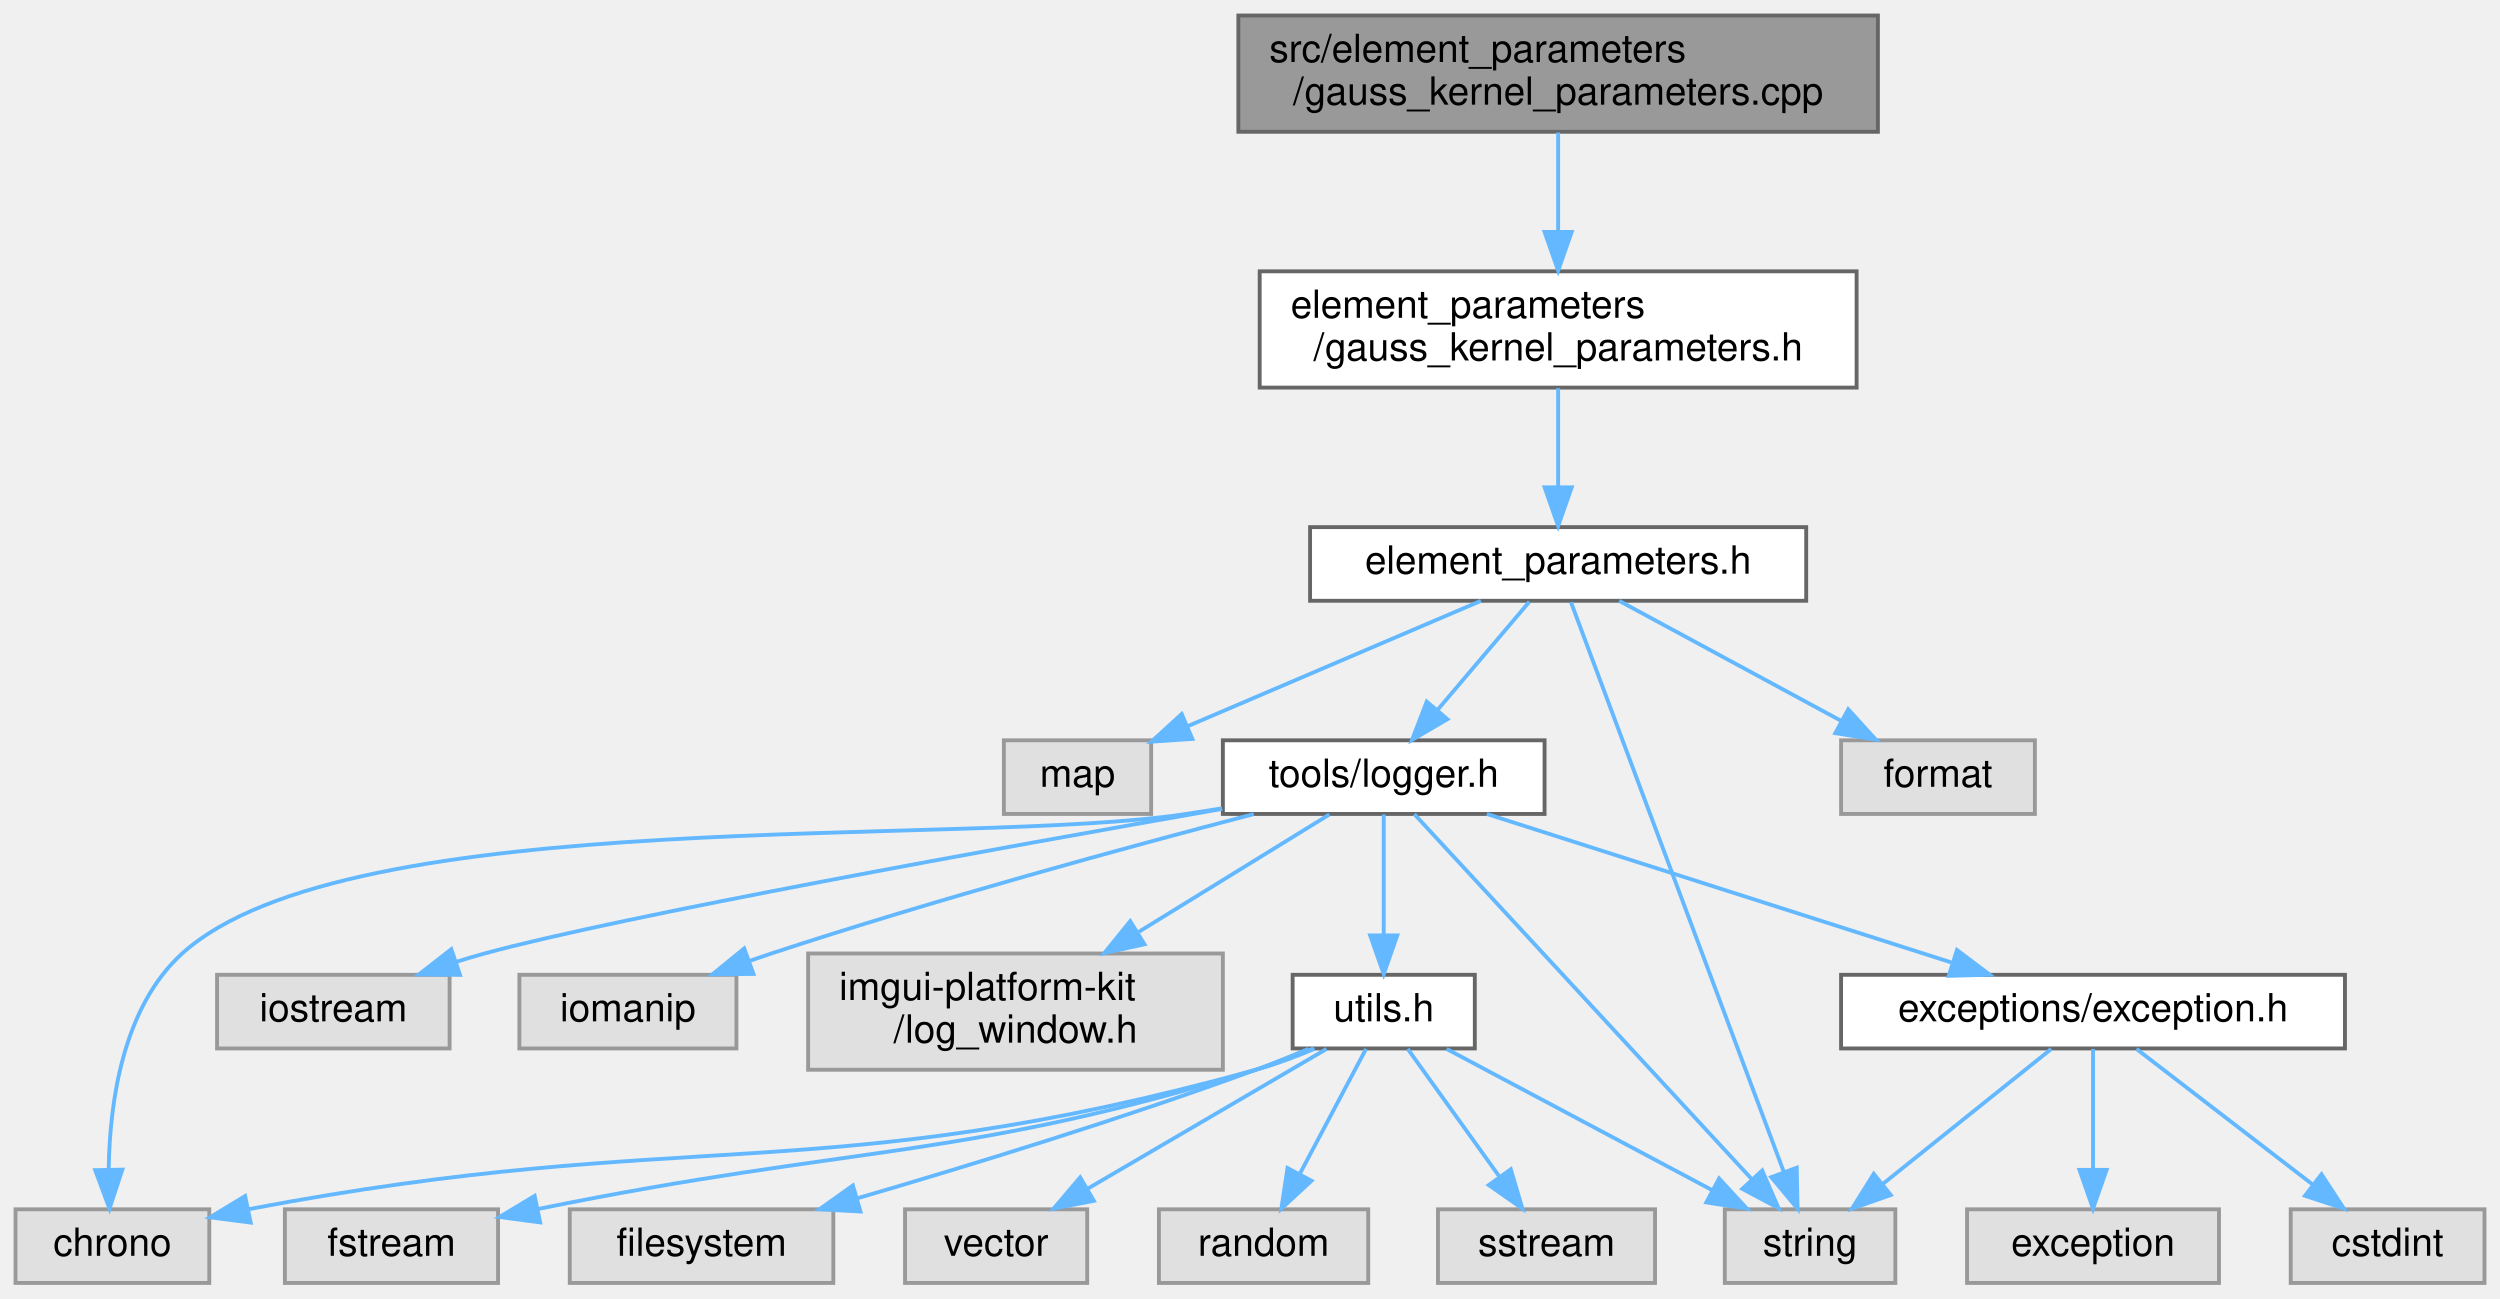
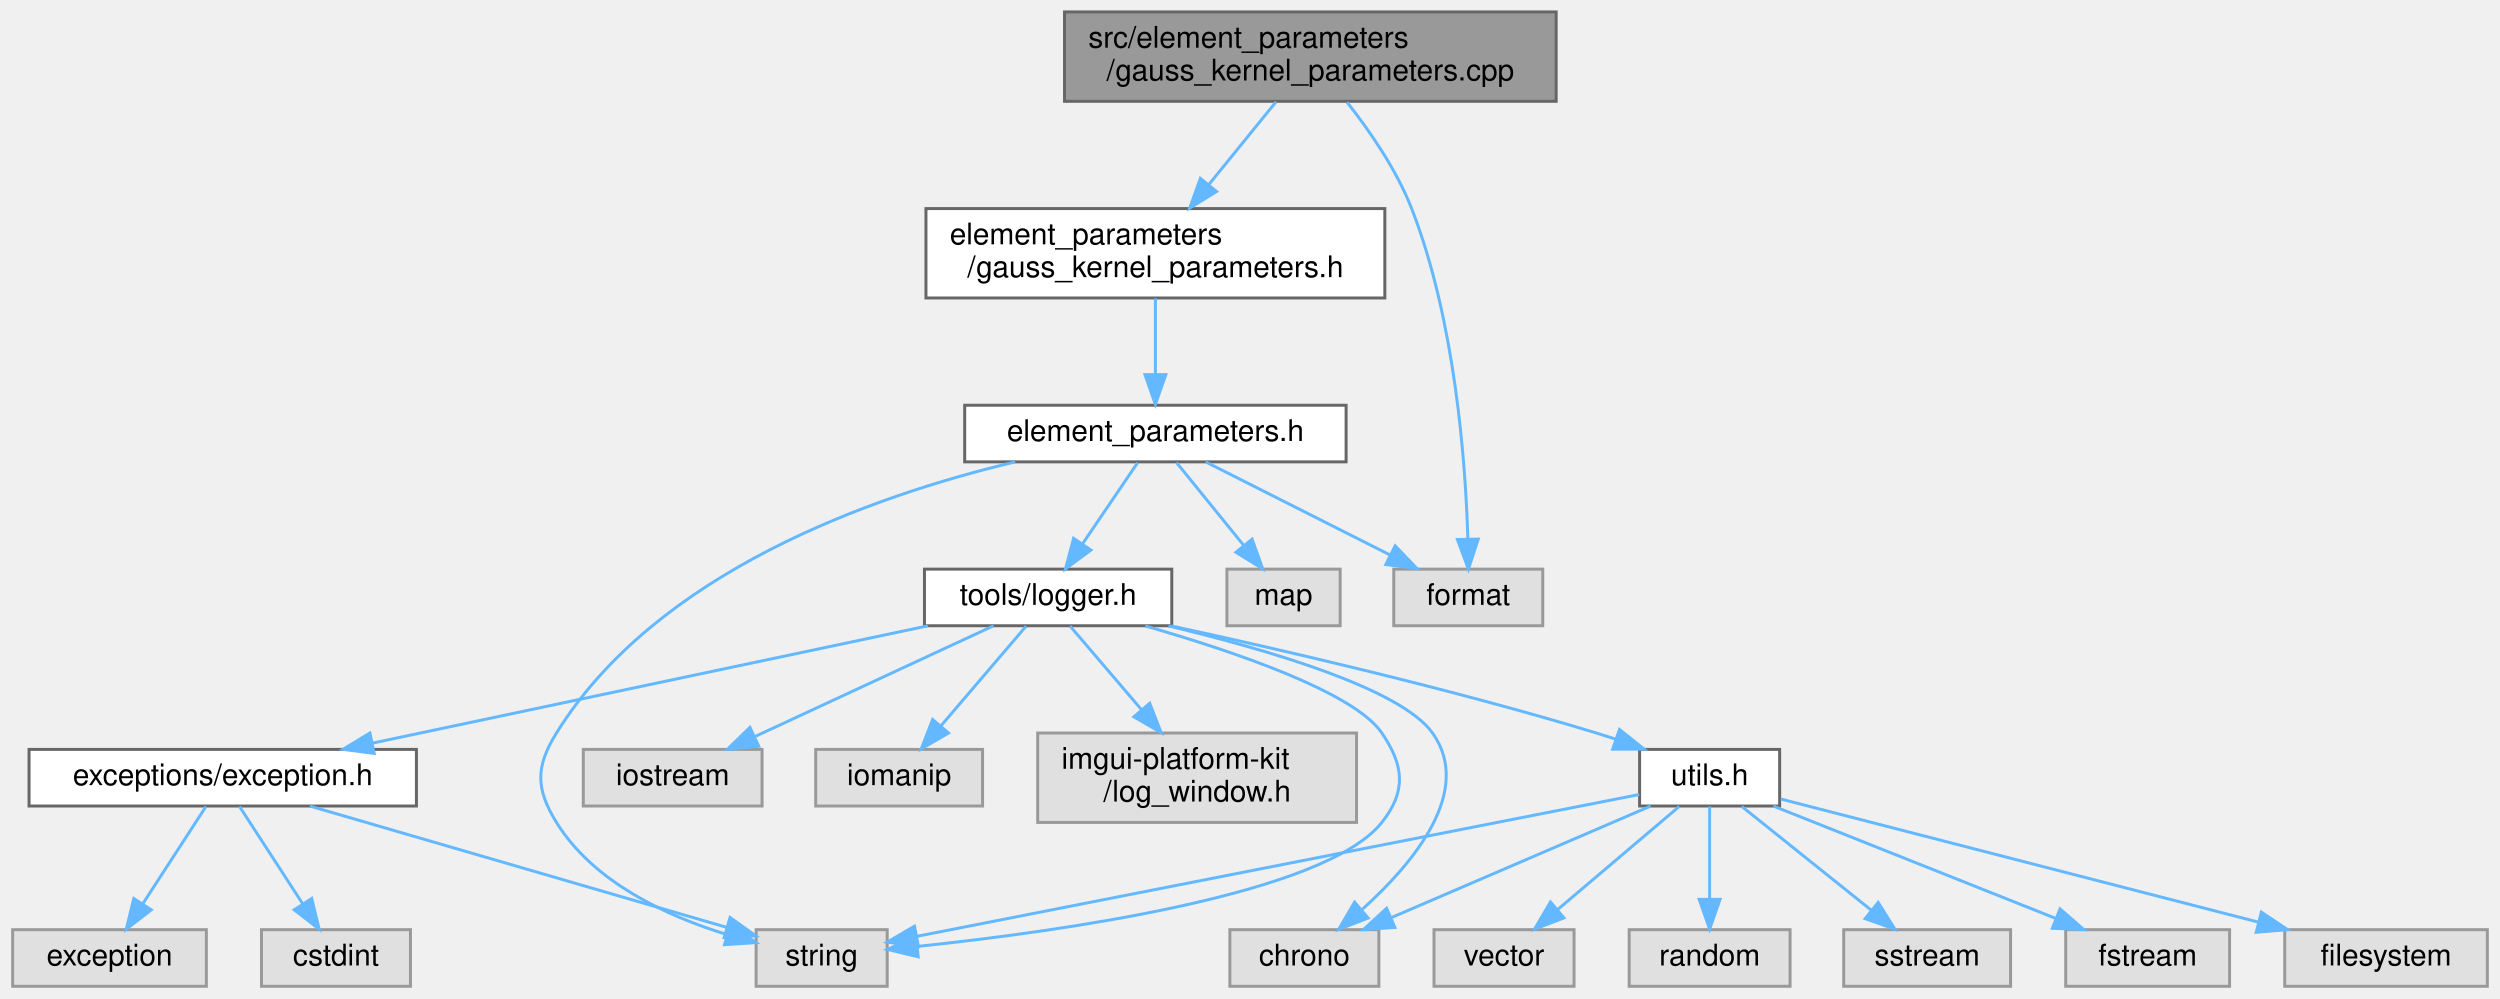
- <svg xmlns="http://www.w3.org/2000/svg" xmlns:xlink="http://www.w3.org/1999/xlink" width="645pt" height="335pt" viewBox="0.00 0.00 645.00 335.00">
+ <svg xmlns="http://www.w3.org/2000/svg" xmlns:xlink="http://www.w3.org/1999/xlink" width="839pt" height="335pt" viewBox="0.00 0.00 838.50 335.00">
  <g id="graph0" class="graph" transform="scale(1 1) rotate(0) translate(4 331)">
    <g id="Node000001" class="node">
      <g id="a_Node000001">
        <a xlink:title=" ">
-           <polygon fill="#999999" stroke="#666666" points="480.5,-327 315.5,-327 315.5,-297 480.5,-297 480.5,-327" />
-           <text text-anchor="start" x="323.5" y="-315" font-family="Helvetica,sans-Serif" font-size="10.00">src/element_parameters</text>
-           <text text-anchor="middle" x="398" y="-304" font-family="Helvetica,sans-Serif" font-size="10.00">/gauss_kernel_parameters.cpp</text>
+           <polygon fill="#999999" stroke="#666666" points="518,-327 353,-327 353,-297 518,-297 518,-327" />
+           <text text-anchor="start" x="361" y="-315" font-family="Helvetica,sans-Serif" font-size="10.00">src/element_parameters</text>
+           <text text-anchor="middle" x="435.5" y="-304" font-family="Helvetica,sans-Serif" font-size="10.00">/gauss_kernel_parameters.cpp</text>
        </a>
      </g>
    </g>
    <g id="Node000002" class="node">
      <g id="a_Node000002">
        <a xlink:href="gauss__kernel__parameters_8h.html" target="_top" xlink:title=" ">
-           <polygon fill="white" stroke="#666666" points="475,-261 321,-261 321,-231 475,-231 475,-261" />
-           <text text-anchor="start" x="329" y="-249" font-family="Helvetica,sans-Serif" font-size="10.00">element_parameters</text>
-           <text text-anchor="middle" x="398" y="-238" font-family="Helvetica,sans-Serif" font-size="10.00">/gauss_kernel_parameters.h</text>
+           <polygon fill="white" stroke="#666666" points="460.5,-261 306.5,-261 306.5,-231 460.5,-231 460.5,-261" />
+           <text text-anchor="start" x="314.5" y="-249" font-family="Helvetica,sans-Serif" font-size="10.00">element_parameters</text>
+           <text text-anchor="middle" x="383.5" y="-238" font-family="Helvetica,sans-Serif" font-size="10.00">/gauss_kernel_parameters.h</text>
        </a>
      </g>
    </g>
    <g id="edge1_Node000001_Node000002" class="edge">
      <g id="a_edge1_Node000001_Node000002">
        <a xlink:title=" ">
-           <path fill="none" stroke="#63b8ff" d="M398,-296.8C398,-289.34 398,-279.99 398,-271.41" />
-           <polygon fill="#63b8ff" stroke="#63b8ff" points="401.5,-271.16 398,-261.16 394.5,-271.16 401.5,-271.16" />
+           <path fill="none" stroke="#63b8ff" d="M423.96,-296.8C417.36,-288.68 408.94,-278.31 401.5,-269.15" />
+           <polygon fill="#63b8ff" stroke="#63b8ff" points="404.03,-266.72 395.01,-261.16 398.6,-271.13 404.03,-266.72" />
+         </a>
+       </g>
+     </g>
+     <g id="Node000006" class="node">
+       <g id="a_Node000006">
+         <a xlink:title=" ">
+           <polygon fill="#e0e0e0" stroke="#999999" points="513.5,-140 463.5,-140 463.5,-121 513.5,-121 513.5,-140" />
+           <text text-anchor="middle" x="488.5" y="-128" font-family="Helvetica,sans-Serif" font-size="10.00">format</text>
+         </a>
+       </g>
+     </g>
+     <g id="edge24_Node000001_Node000006" class="edge">
+       <g id="a_edge24_Node000001_Node000006">
+         <a xlink:title=" ">
+           <path fill="none" stroke="#63b8ff" d="M447.83,-296.69C455.32,-287.19 464.39,-274.11 469.5,-261 484.09,-223.54 487.59,-176.01 488.36,-150.22" />
+           <polygon fill="#63b8ff" stroke="#63b8ff" points="491.86,-150.08 488.55,-140.01 484.86,-149.94 491.86,-150.08" />
        </a>
      </g>
    </g>
    <g id="Node000003" class="node">
      <g id="a_Node000003">
        <a xlink:href="element__parameters_8h.html" target="_top" xlink:title=" ">
-           <polygon fill="white" stroke="#666666" points="462,-195 334,-195 334,-176 462,-176 462,-195" />
-           <text text-anchor="middle" x="398" y="-183" font-family="Helvetica,sans-Serif" font-size="10.00">element_parameters.h</text>
+           <polygon fill="white" stroke="#666666" points="447.5,-195 319.5,-195 319.5,-176 447.5,-176 447.5,-195" />
+           <text text-anchor="middle" x="383.5" y="-183" font-family="Helvetica,sans-Serif" font-size="10.00">element_parameters.h</text>
        </a>
      </g>
    </g>
    <g id="edge2_Node000002_Node000003" class="edge">
      <g id="a_edge2_Node000002_Node000003">
        <a xlink:title=" ">
-           <path fill="none" stroke="#63b8ff" d="M398,-230.84C398,-223.21 398,-213.7 398,-205.45" />
-           <polygon fill="#63b8ff" stroke="#63b8ff" points="401.5,-205.27 398,-195.27 394.5,-205.27 401.5,-205.27" />
+           <path fill="none" stroke="#63b8ff" d="M383.5,-230.84C383.5,-223.21 383.5,-213.7 383.5,-205.45" />
+           <polygon fill="#63b8ff" stroke="#63b8ff" points="387,-205.27 383.5,-195.27 380,-205.27 387,-205.27" />
        </a>
      </g>
    </g>
    <g id="Node000004" class="node">
      <g id="a_Node000004">
        <a xlink:title=" ">
-           <polygon fill="#e0e0e0" stroke="#999999" points="293,-140 255,-140 255,-121 293,-121 293,-140" />
-           <text text-anchor="middle" x="274" y="-128" font-family="Helvetica,sans-Serif" font-size="10.00">map</text>
+           <polygon fill="#e0e0e0" stroke="#999999" points="445.5,-140 407.5,-140 407.5,-121 445.5,-121 445.5,-140" />
+           <text text-anchor="middle" x="426.5" y="-128" font-family="Helvetica,sans-Serif" font-size="10.00">map</text>
        </a>
      </g>
    </g>
    <g id="edge3_Node000003_Node000004" class="edge">
      <g id="a_edge3_Node000003_Node000004">
        <a xlink:title=" ">
-           <path fill="none" stroke="#63b8ff" d="M378.08,-175.98C357.59,-167.23 325.5,-153.51 302.36,-143.62" />
-           <polygon fill="#63b8ff" stroke="#63b8ff" points="303.63,-140.36 293.06,-139.65 300.88,-146.79 303.63,-140.36" />
+           <path fill="none" stroke="#63b8ff" d="M390.6,-175.75C396.67,-168.26 405.59,-157.28 413.01,-148.13" />
+           <polygon fill="#63b8ff" stroke="#63b8ff" points="415.95,-150.06 419.53,-140.09 410.51,-145.65 415.95,-150.06" />
        </a>
      </g>
    </g>
    <g id="Node000005" class="node">
      <g id="a_Node000005">
        <a xlink:title=" ">
-           <polygon fill="#e0e0e0" stroke="#999999" points="485,-19 441,-19 441,0 485,0 485,-19" />
-           <text text-anchor="middle" x="463" y="-7" font-family="Helvetica,sans-Serif" font-size="10.00">string</text>
+           <polygon fill="#e0e0e0" stroke="#999999" points="293.5,-19 249.5,-19 249.5,0 293.5,0 293.5,-19" />
+           <text text-anchor="middle" x="271.5" y="-7" font-family="Helvetica,sans-Serif" font-size="10.00">string</text>
        </a>
      </g>
    </g>
    <g id="edge4_Node000003_Node000005" class="edge">
      <g id="a_edge4_Node000003_Node000005">
        <a xlink:title=" ">
-           <path fill="none" stroke="#63b8ff" d="M401.31,-175.63C411.48,-148.4 442.41,-65.61 456.22,-28.65" />
-           <polygon fill="#63b8ff" stroke="#63b8ff" points="459.55,-29.74 459.77,-19.14 452.99,-27.29 459.55,-29.74" />
-         </a>
-       </g>
-     </g>
-     <g id="Node000006" class="node">
-       <g id="a_Node000006">
-         <a xlink:title=" ">
-           <polygon fill="#e0e0e0" stroke="#999999" points="521,-140 471,-140 471,-121 521,-121 521,-140" />
-           <text text-anchor="middle" x="496" y="-128" font-family="Helvetica,sans-Serif" font-size="10.00">format</text>
+           <path fill="none" stroke="#63b8ff" d="M336.45,-176C288.31,-164.52 215.97,-138.92 182.5,-85 175.47,-73.67 175.49,-66.34 182.5,-55 194.93,-34.89 219.51,-23.56 239.7,-17.37" />
+           <polygon fill="#63b8ff" stroke="#63b8ff" points="240.77,-20.71 249.47,-14.66 238.9,-13.96 240.77,-20.71" />
        </a>
      </g>
    </g>
    <g id="edge5_Node000003_Node000006" class="edge">
      <g id="a_edge5_Node000003_Node000006">
        <a xlink:title=" ">
-           <path fill="none" stroke="#63b8ff" d="M413.75,-175.98C429.23,-167.61 453.09,-154.7 471.14,-144.95" />
-           <polygon fill="#63b8ff" stroke="#63b8ff" points="472.84,-148.01 479.97,-140.17 469.51,-141.85 472.84,-148.01" />
+           <path fill="none" stroke="#63b8ff" d="M400.37,-175.98C417.11,-167.54 443,-154.47 462.39,-144.68" />
+           <polygon fill="#63b8ff" stroke="#63b8ff" points="463.97,-147.8 471.32,-140.17 460.82,-141.55 463.97,-147.8" />
        </a>
      </g>
    </g>
    <g id="Node000007" class="node">
      <g id="a_Node000007">
        <a xlink:href="logger_8h.html" target="_top" xlink:title=" ">
-           <polygon fill="white" stroke="#666666" points="394.5,-140 311.5,-140 311.5,-121 394.5,-121 394.5,-140" />
-           <text text-anchor="middle" x="353" y="-128" font-family="Helvetica,sans-Serif" font-size="10.00">tools/logger.h</text>
+           <polygon fill="white" stroke="#666666" points="389,-140 306,-140 306,-121 389,-121 389,-140" />
+           <text text-anchor="middle" x="347.5" y="-128" font-family="Helvetica,sans-Serif" font-size="10.00">tools/logger.h</text>
        </a>
      </g>
    </g>
    <g id="edge6_Node000003_Node000007" class="edge">
      <g id="a_edge6_Node000003_Node000007">
        <a xlink:title=" ">
-           <path fill="none" stroke="#63b8ff" d="M390.57,-175.75C384.15,-168.18 374.69,-157.05 366.88,-147.84" />
-           <polygon fill="#63b8ff" stroke="#63b8ff" points="369.43,-145.45 360.29,-140.09 364.1,-149.98 369.43,-145.45" />
+           <path fill="none" stroke="#63b8ff" d="M377.56,-175.75C372.52,-168.34 365.16,-157.5 358.99,-148.41" />
+           <polygon fill="#63b8ff" stroke="#63b8ff" points="361.85,-146.39 353.33,-140.09 356.06,-150.33 361.85,-146.39" />
        </a>
      </g>
    </g>
    <g id="edge8_Node000007_Node000005" class="edge">
      <g id="a_edge8_Node000007_Node000005">
        <a xlink:title=" ">
-           <path fill="none" stroke="#63b8ff" d="M360.91,-120.94C379.14,-101.23 424.33,-52.34 448,-26.73" />
-           <polygon fill="#63b8ff" stroke="#63b8ff" points="450.65,-29.02 454.86,-19.3 445.51,-24.27 450.65,-29.02" />
+           <path fill="none" stroke="#63b8ff" d="M380.09,-120.94C409.73,-112.42 450.22,-98.68 459.5,-85 466.99,-73.97 467.77,-65.46 459.5,-55 440.41,-30.86 352.06,-18.46 303.57,-13.38" />
+           <polygon fill="#63b8ff" stroke="#63b8ff" points="303.89,-9.89 293.59,-12.37 303.19,-16.85 303.89,-9.89" />
        </a>
      </g>
    </g>
    <g id="Node000008" class="node">
      <g id="a_Node000008">
        <a xlink:title=" ">
-           <polygon fill="#e0e0e0" stroke="#999999" points="112,-79.5 52,-79.5 52,-60.5 112,-60.5 112,-79.5" />
-           <text text-anchor="middle" x="82" y="-67.5" font-family="Helvetica,sans-Serif" font-size="10.00">iostream</text>
+           <polygon fill="#e0e0e0" stroke="#999999" points="251.5,-79.5 191.5,-79.5 191.5,-60.5 251.5,-60.5 251.5,-79.5" />
+           <text text-anchor="middle" x="221.5" y="-67.5" font-family="Helvetica,sans-Serif" font-size="10.00">iostream</text>
        </a>
      </g>
    </g>
    <g id="edge7_Node000007_Node000008" class="edge">
      <g id="a_edge7_Node000007_Node000008">
        <a xlink:title=" ">
-           <path fill="none" stroke="#63b8ff" d="M311.32,-122.31C254.62,-112.38 156.21,-94.63 121,-85 118.57,-84.34 116.08,-83.59 113.58,-82.8" />
-           <polygon fill="#63b8ff" stroke="#63b8ff" points="114.68,-79.48 104.08,-79.6 112.44,-86.11 114.68,-79.48" />
+           <path fill="none" stroke="#63b8ff" d="M329.18,-120.99C308.09,-111.2 273.24,-95.02 248.92,-83.73" />
+           <polygon fill="#63b8ff" stroke="#63b8ff" points="250.39,-80.55 239.84,-79.52 247.44,-86.9 250.39,-80.55" />
        </a>
      </g>
    </g>
    <g id="Node000009" class="node">
      <g id="a_Node000009">
        <a xlink:title=" ">
-           <polygon fill="#e0e0e0" stroke="#999999" points="50,-19 0,-19 0,0 50,0 50,-19" />
-           <text text-anchor="middle" x="25" y="-7" font-family="Helvetica,sans-Serif" font-size="10.00">chrono</text>
+           <polygon fill="#e0e0e0" stroke="#999999" points="458.5,-19 408.5,-19 408.5,0 458.5,0 458.5,-19" />
+           <text text-anchor="middle" x="433.5" y="-7" font-family="Helvetica,sans-Serif" font-size="10.00">chrono</text>
        </a>
      </g>
    </g>
    <g id="edge9_Node000007_Node000009" class="edge">
      <g id="a_edge9_Node000007_Node000009">
        <a xlink:title=" ">
-           <path fill="none" stroke="#63b8ff" d="M311.27,-122.45C308.13,-121.95 305.02,-121.46 302,-121 244.56,-112.22 86.07,-124.01 43,-85 27.69,-71.14 24.33,-46.71 24.05,-29.61" />
-           <polygon fill="#63b8ff" stroke="#63b8ff" points="27.56,-29.23 24.25,-19.17 20.56,-29.1 27.56,-29.23" />
+           <path fill="none" stroke="#63b8ff" d="M387.9,-120.93C421.67,-112.86 465.95,-99.81 476.5,-85 490.36,-65.56 470.15,-41.35 453.01,-25.91" />
+           <polygon fill="#63b8ff" stroke="#63b8ff" points="454.89,-22.91 445,-19.09 450.35,-28.24 454.89,-22.91" />
        </a>
      </g>
    </g>
    <g id="Node000010" class="node">
      <g id="a_Node000010">
        <a xlink:title=" ">
-           <polygon fill="#e0e0e0" stroke="#999999" points="186,-79.5 130,-79.5 130,-60.5 186,-60.5 186,-79.5" />
-           <text text-anchor="middle" x="158" y="-67.5" font-family="Helvetica,sans-Serif" font-size="10.00">iomanip</text>
+           <polygon fill="#e0e0e0" stroke="#999999" points="325.5,-79.5 269.5,-79.5 269.5,-60.5 325.5,-60.5 325.5,-79.5" />
+           <text text-anchor="middle" x="297.5" y="-67.5" font-family="Helvetica,sans-Serif" font-size="10.00">iomanip</text>
        </a>
      </g>
    </g>
    <g id="edge10_Node000007_Node000010" class="edge">
      <g id="a_edge10_Node000007_Node000010">
        <a xlink:title=" ">
-           <path fill="none" stroke="#63b8ff" d="M319.45,-120.96C287.29,-112.56 237.5,-98.99 195,-85 193.14,-84.39 191.24,-83.74 189.32,-83.07" />
-           <polygon fill="#63b8ff" stroke="#63b8ff" points="190.39,-79.73 179.8,-79.61 188,-86.31 190.39,-79.73" />
+           <path fill="none" stroke="#63b8ff" d="M340.12,-120.87C332.59,-112.05 320.71,-98.16 311.41,-87.27" />
+           <polygon fill="#63b8ff" stroke="#63b8ff" points="314.07,-85 304.91,-79.67 308.74,-89.54 314.07,-85" />
        </a>
      </g>
    </g>
    <g id="Node000011" class="node">
      <g id="a_Node000011">
        <a xlink:title=" ">
-           <polygon fill="#e0e0e0" stroke="#999999" points="311.5,-85 204.5,-85 204.5,-55 311.5,-55 311.5,-85" />
-           <text text-anchor="start" x="212.5" y="-73" font-family="Helvetica,sans-Serif" font-size="10.00">imgui-platform-kit</text>
-           <text text-anchor="middle" x="258" y="-62" font-family="Helvetica,sans-Serif" font-size="10.00">/log_window.h</text>
+           <polygon fill="#e0e0e0" stroke="#999999" points="451,-85 344,-85 344,-55 451,-55 451,-85" />
+           <text text-anchor="start" x="352" y="-73" font-family="Helvetica,sans-Serif" font-size="10.00">imgui-platform-kit</text>
+           <text text-anchor="middle" x="397.5" y="-62" font-family="Helvetica,sans-Serif" font-size="10.00">/log_window.h</text>
        </a>
      </g>
    </g>
    <g id="edge11_Node000007_Node000011" class="edge">
      <g id="a_edge11_Node000007_Node000011">
        <a xlink:title=" ">
-           <path fill="none" stroke="#63b8ff" d="M338.98,-120.87C326.09,-112.93 306.51,-100.87 289.83,-90.6" />
-           <polygon fill="#63b8ff" stroke="#63b8ff" points="291.27,-87.38 280.92,-85.11 287.6,-93.34 291.27,-87.38" />
+           <path fill="none" stroke="#63b8ff" d="M354.88,-120.87C361.16,-113.52 370.46,-102.63 378.77,-92.91" />
+           <polygon fill="#63b8ff" stroke="#63b8ff" points="381.6,-94.99 385.44,-85.11 376.28,-90.44 381.6,-94.99" />
        </a>
      </g>
    </g>
    <g id="Node000012" class="node">
      <g id="a_Node000012">
        <a xlink:href="exception_8h.html" target="_top" xlink:title=" ">
-           <polygon fill="white" stroke="#666666" points="601,-79.5 471,-79.5 471,-60.5 601,-60.5 601,-79.5" />
-           <text text-anchor="middle" x="536" y="-67.5" font-family="Helvetica,sans-Serif" font-size="10.00">exceptions/exception.h</text>
+           <polygon fill="white" stroke="#666666" points="135.5,-79.5 5.5,-79.5 5.5,-60.5 135.5,-60.5 135.5,-79.5" />
+           <text text-anchor="middle" x="70.5" y="-67.5" font-family="Helvetica,sans-Serif" font-size="10.00">exceptions/exception.h</text>
        </a>
      </g>
    </g>
    <g id="edge12_Node000007_Node000012" class="edge">
      <g id="a_edge12_Node000007_Node000012">
        <a xlink:title=" ">
-           <path fill="none" stroke="#63b8ff" d="M379.61,-120.99C411.19,-110.9 464.01,-94.01 499.42,-82.69" />
-           <polygon fill="#63b8ff" stroke="#63b8ff" points="500.9,-85.9 509.36,-79.52 498.77,-79.23 500.9,-85.9" />
+           <path fill="none" stroke="#63b8ff" d="M307.22,-120.99C257.88,-110.57 174.29,-92.92 120.78,-81.62" />
+           <polygon fill="#63b8ff" stroke="#63b8ff" points="121.33,-78.16 110.83,-79.52 119.89,-85.01 121.33,-78.16" />
        </a>
      </g>
    </g>
    <g id="Node000015" class="node">
      <g id="a_Node000015">
        <a xlink:href="utils_8h.html" target="_top" xlink:title=" ">
-           <polygon fill="white" stroke="#666666" points="376.5,-79.5 329.5,-79.5 329.5,-60.5 376.5,-60.5 376.5,-79.5" />
-           <text text-anchor="middle" x="353" y="-67.5" font-family="Helvetica,sans-Serif" font-size="10.00">utils.h</text>
+           <polygon fill="white" stroke="#666666" points="593,-79.5 546,-79.5 546,-60.5 593,-60.5 593,-79.5" />
+           <text text-anchor="middle" x="569.5" y="-67.5" font-family="Helvetica,sans-Serif" font-size="10.00">utils.h</text>
        </a>
      </g>
    </g>
    <g id="edge16_Node000007_Node000015" class="edge">
      <g id="a_edge16_Node000007_Node000015">
        <a xlink:title=" ">
-           <path fill="none" stroke="#63b8ff" d="M353,-120.87C353,-112.75 353,-100.31 353,-89.89" />
-           <polygon fill="#63b8ff" stroke="#63b8ff" points="356.5,-89.67 353,-79.67 349.5,-89.67 356.5,-89.67" />
+           <path fill="none" stroke="#63b8ff" d="M388.79,-120.95C426.33,-112.84 483.08,-99.72 531.5,-85 533.63,-84.35 535.82,-83.65 538.01,-82.92" />
+           <polygon fill="#63b8ff" stroke="#63b8ff" points="539.26,-86.19 547.54,-79.58 536.95,-79.58 539.26,-86.19" />
        </a>
      </g>
    </g>
    <g id="edge15_Node000012_Node000005" class="edge">
      <g id="a_edge15_Node000012_Node000005">
        <a xlink:title=" ">
-           <path fill="none" stroke="#63b8ff" d="M525.23,-60.37C513.8,-51.21 495.52,-36.56 481.72,-25.51" />
-           <polygon fill="#63b8ff" stroke="#63b8ff" points="483.81,-22.69 473.82,-19.17 479.43,-28.15 483.81,-22.69" />
+           <path fill="none" stroke="#63b8ff" d="M99.73,-60.49C137.01,-49.64 201.25,-30.95 239.72,-19.75" />
+           <polygon fill="#63b8ff" stroke="#63b8ff" points="240.75,-23.1 249.37,-16.94 238.79,-16.37 240.75,-23.1" />
        </a>
      </g>
    </g>
    <g id="Node000013" class="node">
      <g id="a_Node000013">
        <a xlink:title=" ">
-           <polygon fill="#e0e0e0" stroke="#999999" points="637,-19 587,-19 587,0 637,0 637,-19" />
-           <text text-anchor="middle" x="612" y="-7" font-family="Helvetica,sans-Serif" font-size="10.00">cstdint</text>
+           <polygon fill="#e0e0e0" stroke="#999999" points="133.5,-19 83.5,-19 83.5,0 133.5,0 133.5,-19" />
+           <text text-anchor="middle" x="108.5" y="-7" font-family="Helvetica,sans-Serif" font-size="10.00">cstdint</text>
        </a>
      </g>
    </g>
    <g id="edge13_Node000012_Node000013" class="edge">
      <g id="a_edge13_Node000012_Node000013">
        <a xlink:title=" ">
-           <path fill="none" stroke="#63b8ff" d="M547.21,-60.37C559.11,-51.21 578.14,-36.56 592.51,-25.51" />
-           <polygon fill="#63b8ff" stroke="#63b8ff" points="594.95,-28.04 600.74,-19.17 590.68,-22.49 594.95,-28.04" />
+           <path fill="none" stroke="#63b8ff" d="M76.11,-60.37C81.66,-51.81 90.33,-38.47 97.3,-27.74" />
+           <polygon fill="#63b8ff" stroke="#63b8ff" points="100.36,-29.46 102.87,-19.17 94.49,-25.65 100.36,-29.46" />
        </a>
      </g>
    </g>
    <g id="Node000014" class="node">
      <g id="a_Node000014">
        <a xlink:title=" ">
-           <polygon fill="#e0e0e0" stroke="#999999" points="568.5,-19 503.5,-19 503.5,0 568.5,0 568.5,-19" />
-           <text text-anchor="middle" x="536" y="-7" font-family="Helvetica,sans-Serif" font-size="10.00">exception</text>
+           <polygon fill="#e0e0e0" stroke="#999999" points="65,-19 0,-19 0,0 65,0 65,-19" />
+           <text text-anchor="middle" x="32.5" y="-7" font-family="Helvetica,sans-Serif" font-size="10.00">exception</text>
        </a>
      </g>
    </g>
    <g id="edge14_Node000012_Node000014" class="edge">
      <g id="a_edge14_Node000012_Node000014">
        <a xlink:title=" ">
-           <path fill="none" stroke="#63b8ff" d="M536,-60.37C536,-52.25 536,-39.81 536,-29.39" />
-           <polygon fill="#63b8ff" stroke="#63b8ff" points="539.5,-29.17 536,-19.17 532.5,-29.17 539.5,-29.17" />
+           <path fill="none" stroke="#63b8ff" d="M64.89,-60.37C59.34,-51.81 50.67,-38.47 43.7,-27.74" />
+           <polygon fill="#63b8ff" stroke="#63b8ff" points="46.51,-25.65 38.13,-19.17 40.64,-29.46 46.51,-25.65" />
        </a>
      </g>
    </g>
    <g id="edge17_Node000015_Node000005" class="edge">
      <g id="a_edge17_Node000015_Node000005">
        <a xlink:title=" ">
-           <path fill="none" stroke="#63b8ff" d="M369.23,-60.37C387.27,-50.78 416.62,-35.17 437.68,-23.97" />
-           <polygon fill="#63b8ff" stroke="#63b8ff" points="439.52,-26.95 446.7,-19.17 436.23,-20.77 439.52,-26.95" />
+           <path fill="none" stroke="#63b8ff" d="M545.87,-64.36C492.75,-53.93 363.88,-28.64 303.59,-16.8" />
+           <polygon fill="#63b8ff" stroke="#63b8ff" points="303.99,-13.31 293.51,-14.82 302.65,-20.18 303.99,-13.31" />
        </a>
      </g>
    </g>
    <g id="edge22_Node000015_Node000009" class="edge">
      <g id="a_edge22_Node000015_Node000009">
        <a xlink:title=" ">
-           <path fill="none" stroke="#63b8ff" d="M335.15,-60.42C330.32,-58.38 325.04,-56.39 320,-55 207.55,-23.95 174.6,-40.79 60,-19 59.9,-18.98 59.8,-18.96 59.7,-18.94" />
-           <polygon fill="#63b8ff" stroke="#63b8ff" points="60.68,-15.57 50.17,-16.93 59.23,-22.42 60.68,-15.57" />
+           <path fill="none" stroke="#63b8ff" d="M549.72,-60.49C526.86,-50.66 489.01,-34.38 462.74,-23.08" />
+           <polygon fill="#63b8ff" stroke="#63b8ff" points="463.87,-19.75 453.3,-19.02 461.1,-26.18 463.87,-19.75" />
        </a>
      </g>
    </g>
    <g id="Node000016" class="node">
      <g id="a_Node000016">
        <a xlink:title=" ">
-           <polygon fill="#e0e0e0" stroke="#999999" points="276.5,-19 229.5,-19 229.5,0 276.5,0 276.5,-19" />
-           <text text-anchor="middle" x="253" y="-7" font-family="Helvetica,sans-Serif" font-size="10.00">vector</text>
+           <polygon fill="#e0e0e0" stroke="#999999" points="524,-19 477,-19 477,0 524,0 524,-19" />
+           <text text-anchor="middle" x="500.5" y="-7" font-family="Helvetica,sans-Serif" font-size="10.00">vector</text>
        </a>
      </g>
    </g>
    <g id="edge18_Node000015_Node000016" class="edge">
      <g id="a_edge18_Node000015_Node000016">
        <a xlink:title=" ">
-           <path fill="none" stroke="#63b8ff" d="M338.24,-60.37C322,-50.86 295.65,-35.45 276.54,-24.27" />
-           <polygon fill="#63b8ff" stroke="#63b8ff" points="278.21,-21.2 267.82,-19.17 274.68,-27.24 278.21,-21.2" />
+           <path fill="none" stroke="#63b8ff" d="M559.32,-60.37C548.62,-51.3 531.56,-36.84 518.57,-25.82" />
+           <polygon fill="#63b8ff" stroke="#63b8ff" points="520.61,-22.96 510.72,-19.17 516.09,-28.3 520.61,-22.96" />
        </a>
      </g>
    </g>
    <g id="Node000017" class="node">
      <g id="a_Node000017">
        <a xlink:title=" ">
-           <polygon fill="#e0e0e0" stroke="#999999" points="349,-19 295,-19 295,0 349,0 349,-19" />
-           <text text-anchor="middle" x="322" y="-7" font-family="Helvetica,sans-Serif" font-size="10.00">random</text>
+           <polygon fill="#e0e0e0" stroke="#999999" points="596.5,-19 542.5,-19 542.5,0 596.5,0 596.5,-19" />
+           <text text-anchor="middle" x="569.5" y="-7" font-family="Helvetica,sans-Serif" font-size="10.00">random</text>
        </a>
      </g>
    </g>
    <g id="edge19_Node000015_Node000017" class="edge">
      <g id="a_edge19_Node000015_Node000017">
        <a xlink:title=" ">
-           <path fill="none" stroke="#63b8ff" d="M348.43,-60.37C343.94,-51.9 336.97,-38.74 331.31,-28.07" />
-           <polygon fill="#63b8ff" stroke="#63b8ff" points="334.37,-26.36 326.59,-19.17 328.18,-29.64 334.37,-26.36" />
+           <path fill="none" stroke="#63b8ff" d="M569.5,-60.37C569.5,-52.25 569.5,-39.81 569.5,-29.39" />
+           <polygon fill="#63b8ff" stroke="#63b8ff" points="573,-29.17 569.5,-19.17 566,-29.17 573,-29.17" />
        </a>
      </g>
    </g>
    <g id="Node000018" class="node">
      <g id="a_Node000018">
        <a xlink:title=" ">
-           <polygon fill="#e0e0e0" stroke="#999999" points="423,-19 367,-19 367,0 423,0 423,-19" />
-           <text text-anchor="middle" x="395" y="-7" font-family="Helvetica,sans-Serif" font-size="10.00">sstream</text>
+           <polygon fill="#e0e0e0" stroke="#999999" points="670.5,-19 614.5,-19 614.5,0 670.5,0 670.5,-19" />
+           <text text-anchor="middle" x="642.5" y="-7" font-family="Helvetica,sans-Serif" font-size="10.00">sstream</text>
        </a>
      </g>
    </g>
    <g id="edge20_Node000015_Node000018" class="edge">
      <g id="a_edge20_Node000015_Node000018">
        <a xlink:title=" ">
-           <path fill="none" stroke="#63b8ff" d="M359.2,-60.37C365.4,-51.73 375.11,-38.2 382.86,-27.42" />
-           <polygon fill="#63b8ff" stroke="#63b8ff" points="385.79,-29.33 388.78,-19.17 380.1,-25.25 385.79,-29.33" />
+           <path fill="none" stroke="#63b8ff" d="M580.27,-60.37C591.7,-51.21 609.98,-36.56 623.78,-25.51" />
+           <polygon fill="#63b8ff" stroke="#63b8ff" points="626.07,-28.15 631.68,-19.17 621.69,-22.69 626.07,-28.15" />
        </a>
      </g>
    </g>
    <g id="Node000019" class="node">
      <g id="a_Node000019">
        <a xlink:title=" ">
-           <polygon fill="#e0e0e0" stroke="#999999" points="124.5,-19 69.5,-19 69.5,0 124.5,0 124.5,-19" />
-           <text text-anchor="middle" x="97" y="-7" font-family="Helvetica,sans-Serif" font-size="10.00">fstream</text>
+           <polygon fill="#e0e0e0" stroke="#999999" points="744,-19 689,-19 689,0 744,0 744,-19" />
+           <text text-anchor="middle" x="716.5" y="-7" font-family="Helvetica,sans-Serif" font-size="10.00">fstream</text>
        </a>
      </g>
    </g>
    <g id="edge21_Node000015_Node000019" class="edge">
      <g id="a_edge21_Node000015_Node000019">
        <a xlink:title=" ">
-           <path fill="none" stroke="#63b8ff" d="M334.75,-60.45C330.02,-58.46 324.88,-56.49 320,-55 242.45,-31.33 218.17,-36.03 134.77,-19.07" />
-           <polygon fill="#63b8ff" stroke="#63b8ff" points="135.36,-15.62 124.86,-17.01 133.94,-22.47 135.36,-15.62" />
+           <path fill="none" stroke="#63b8ff" d="M590.88,-60.49C615.81,-50.57 657.22,-34.09 685.64,-22.78" />
+           <polygon fill="#63b8ff" stroke="#63b8ff" points="687.1,-25.97 695.1,-19.02 684.51,-19.46 687.1,-25.97" />
        </a>
      </g>
    </g>
    <g id="Node000020" class="node">
      <g id="a_Node000020">
        <a xlink:title=" ">
-           <polygon fill="#e0e0e0" stroke="#999999" points="211,-19 143,-19 143,0 211,0 211,-19" />
-           <text text-anchor="middle" x="177" y="-7" font-family="Helvetica,sans-Serif" font-size="10.00">filesystem</text>
+           <polygon fill="#e0e0e0" stroke="#999999" points="830.5,-19 762.5,-19 762.5,0 830.5,0 830.5,-19" />
+           <text text-anchor="middle" x="796.5" y="-7" font-family="Helvetica,sans-Serif" font-size="10.00">filesystem</text>
        </a>
      </g>
    </g>
    <g id="edge23_Node000015_Node000020" class="edge">
      <g id="a_edge23_Node000015_Node000020">
        <a xlink:title=" ">
-           <path fill="none" stroke="#63b8ff" d="M333.58,-60.38C329.15,-58.52 324.44,-56.63 320,-55 285.72,-42.43 246.01,-30.26 217.15,-21.83" />
-           <polygon fill="#63b8ff" stroke="#63b8ff" points="218,-18.43 207.42,-19.01 216.05,-25.16 218,-18.43" />
+           <path fill="none" stroke="#63b8ff" d="M593.36,-62.85C631.41,-53.05 706.35,-33.73 753.8,-21.5" />
+           <polygon fill="#63b8ff" stroke="#63b8ff" points="754.67,-24.89 763.48,-19.01 752.93,-18.12 754.67,-24.89" />
        </a>
      </g>
    </g>
  </g>
</svg>
